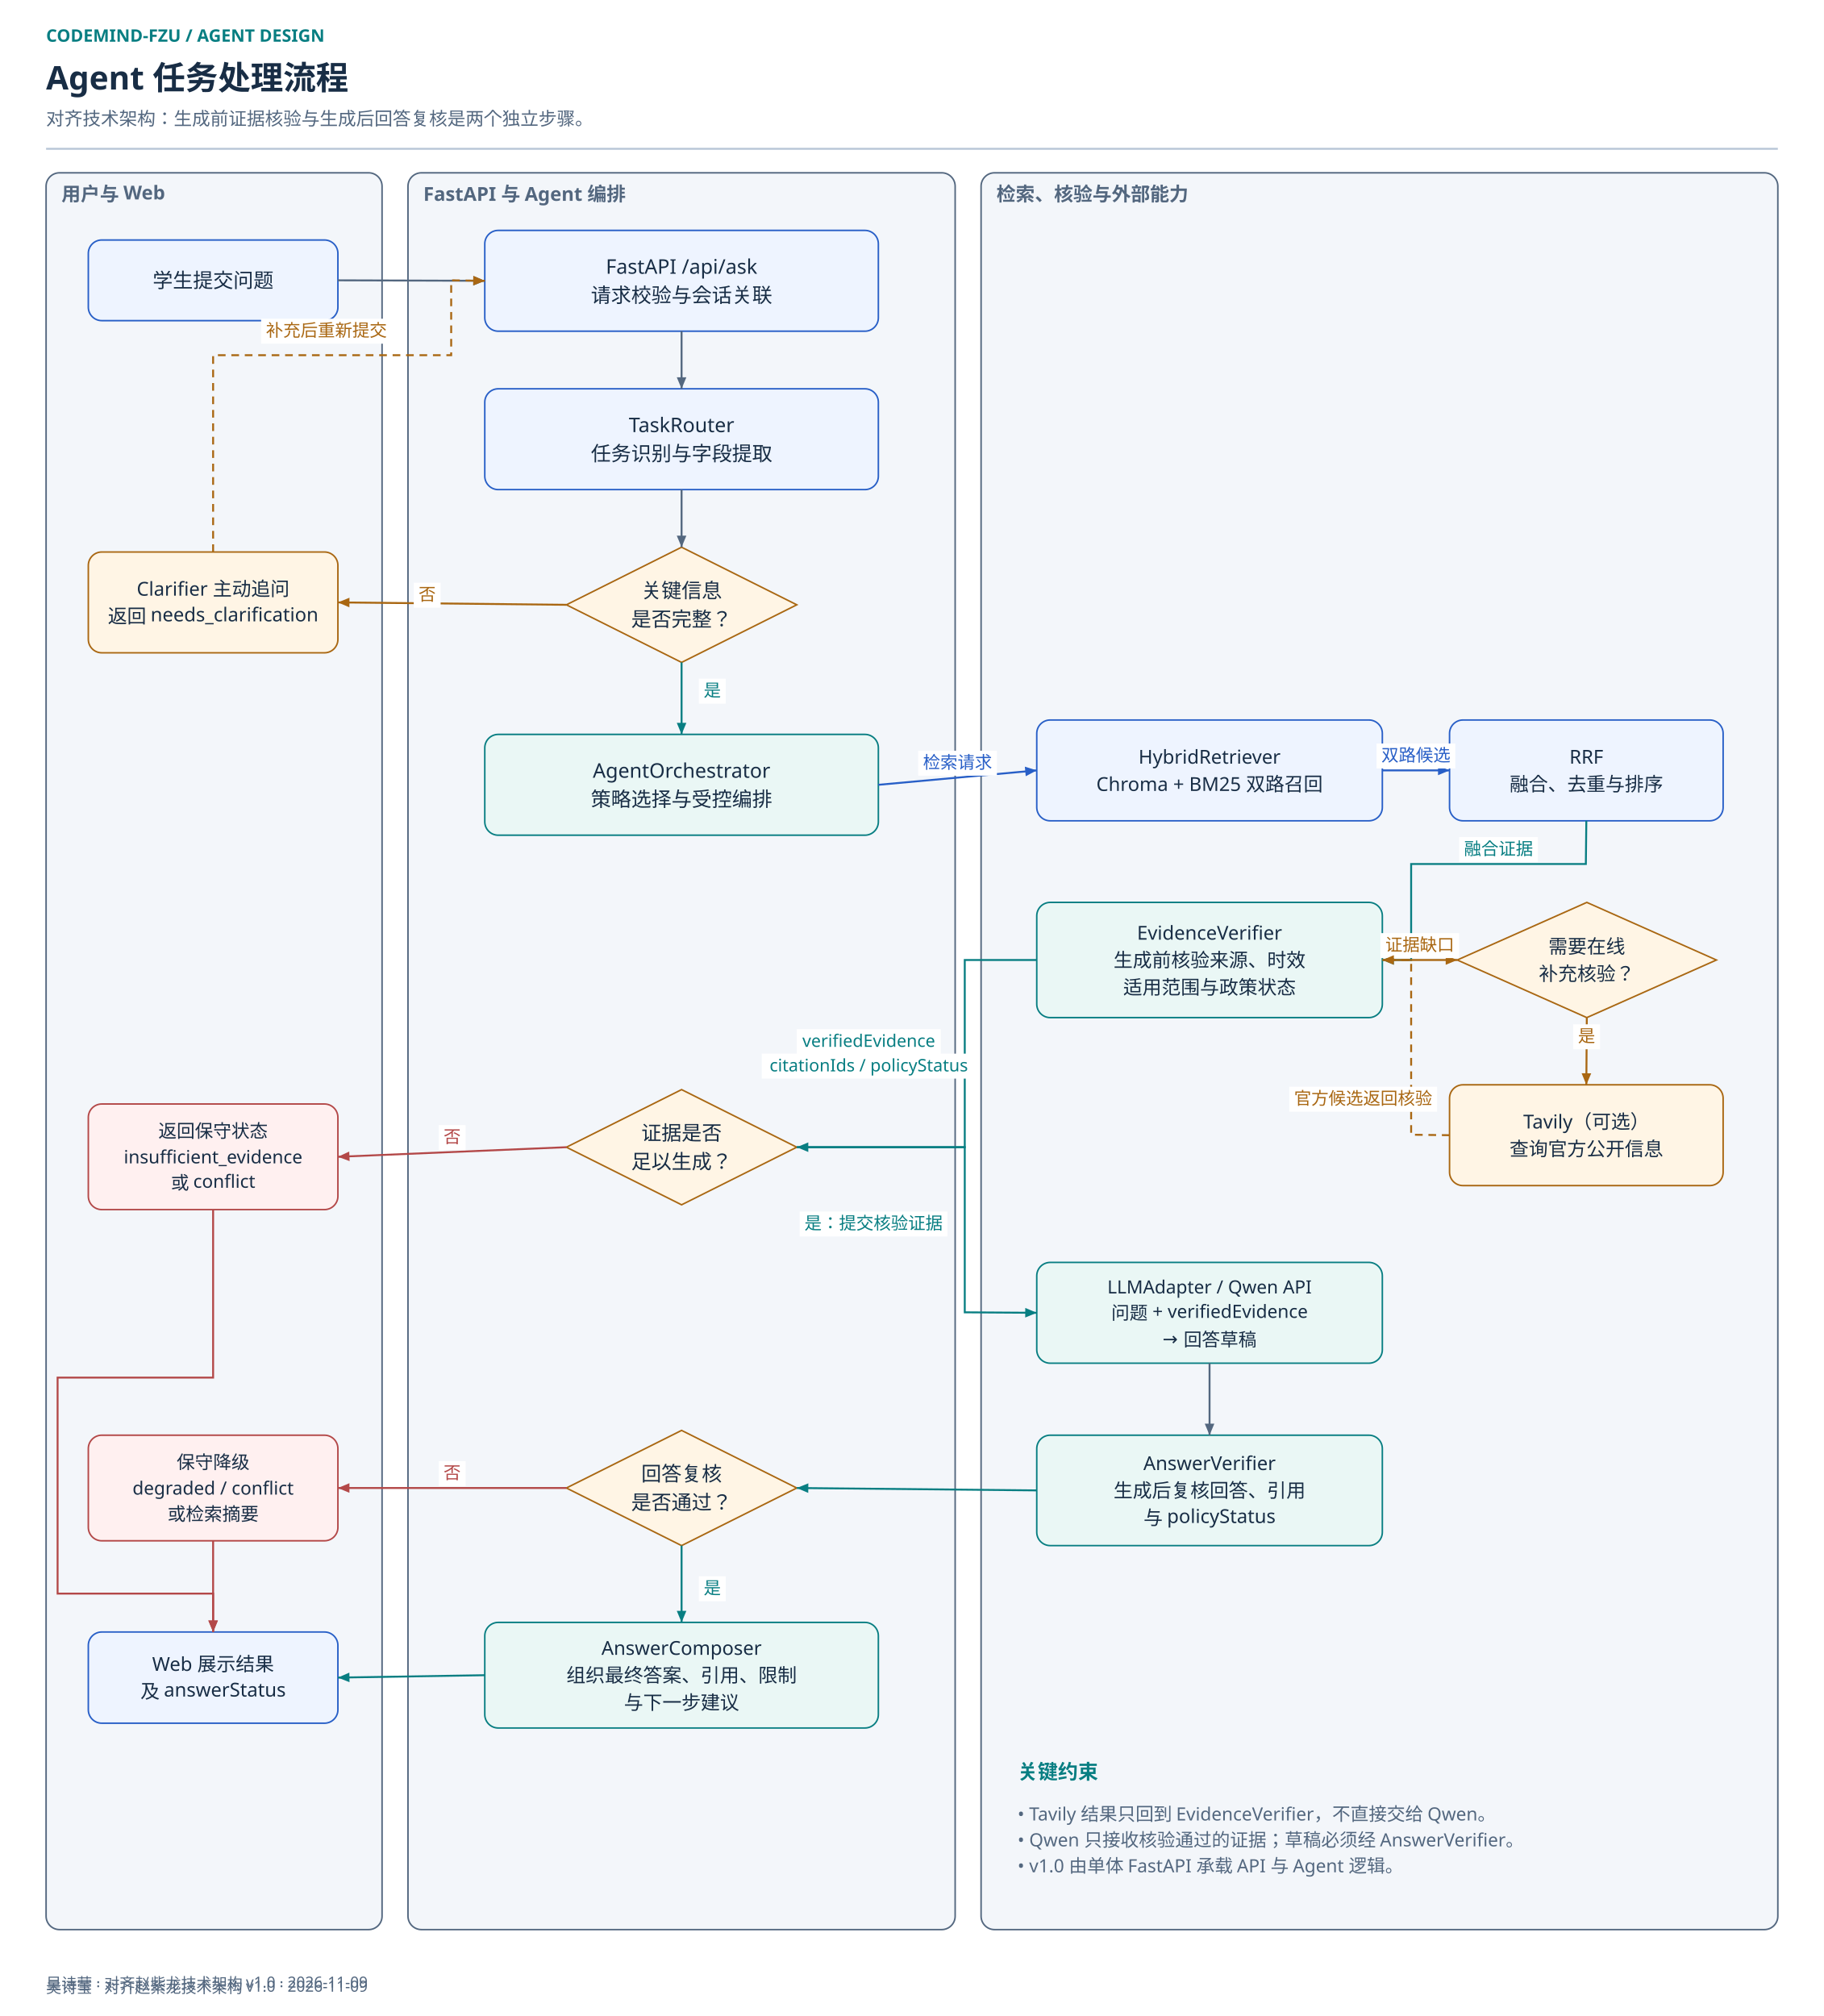
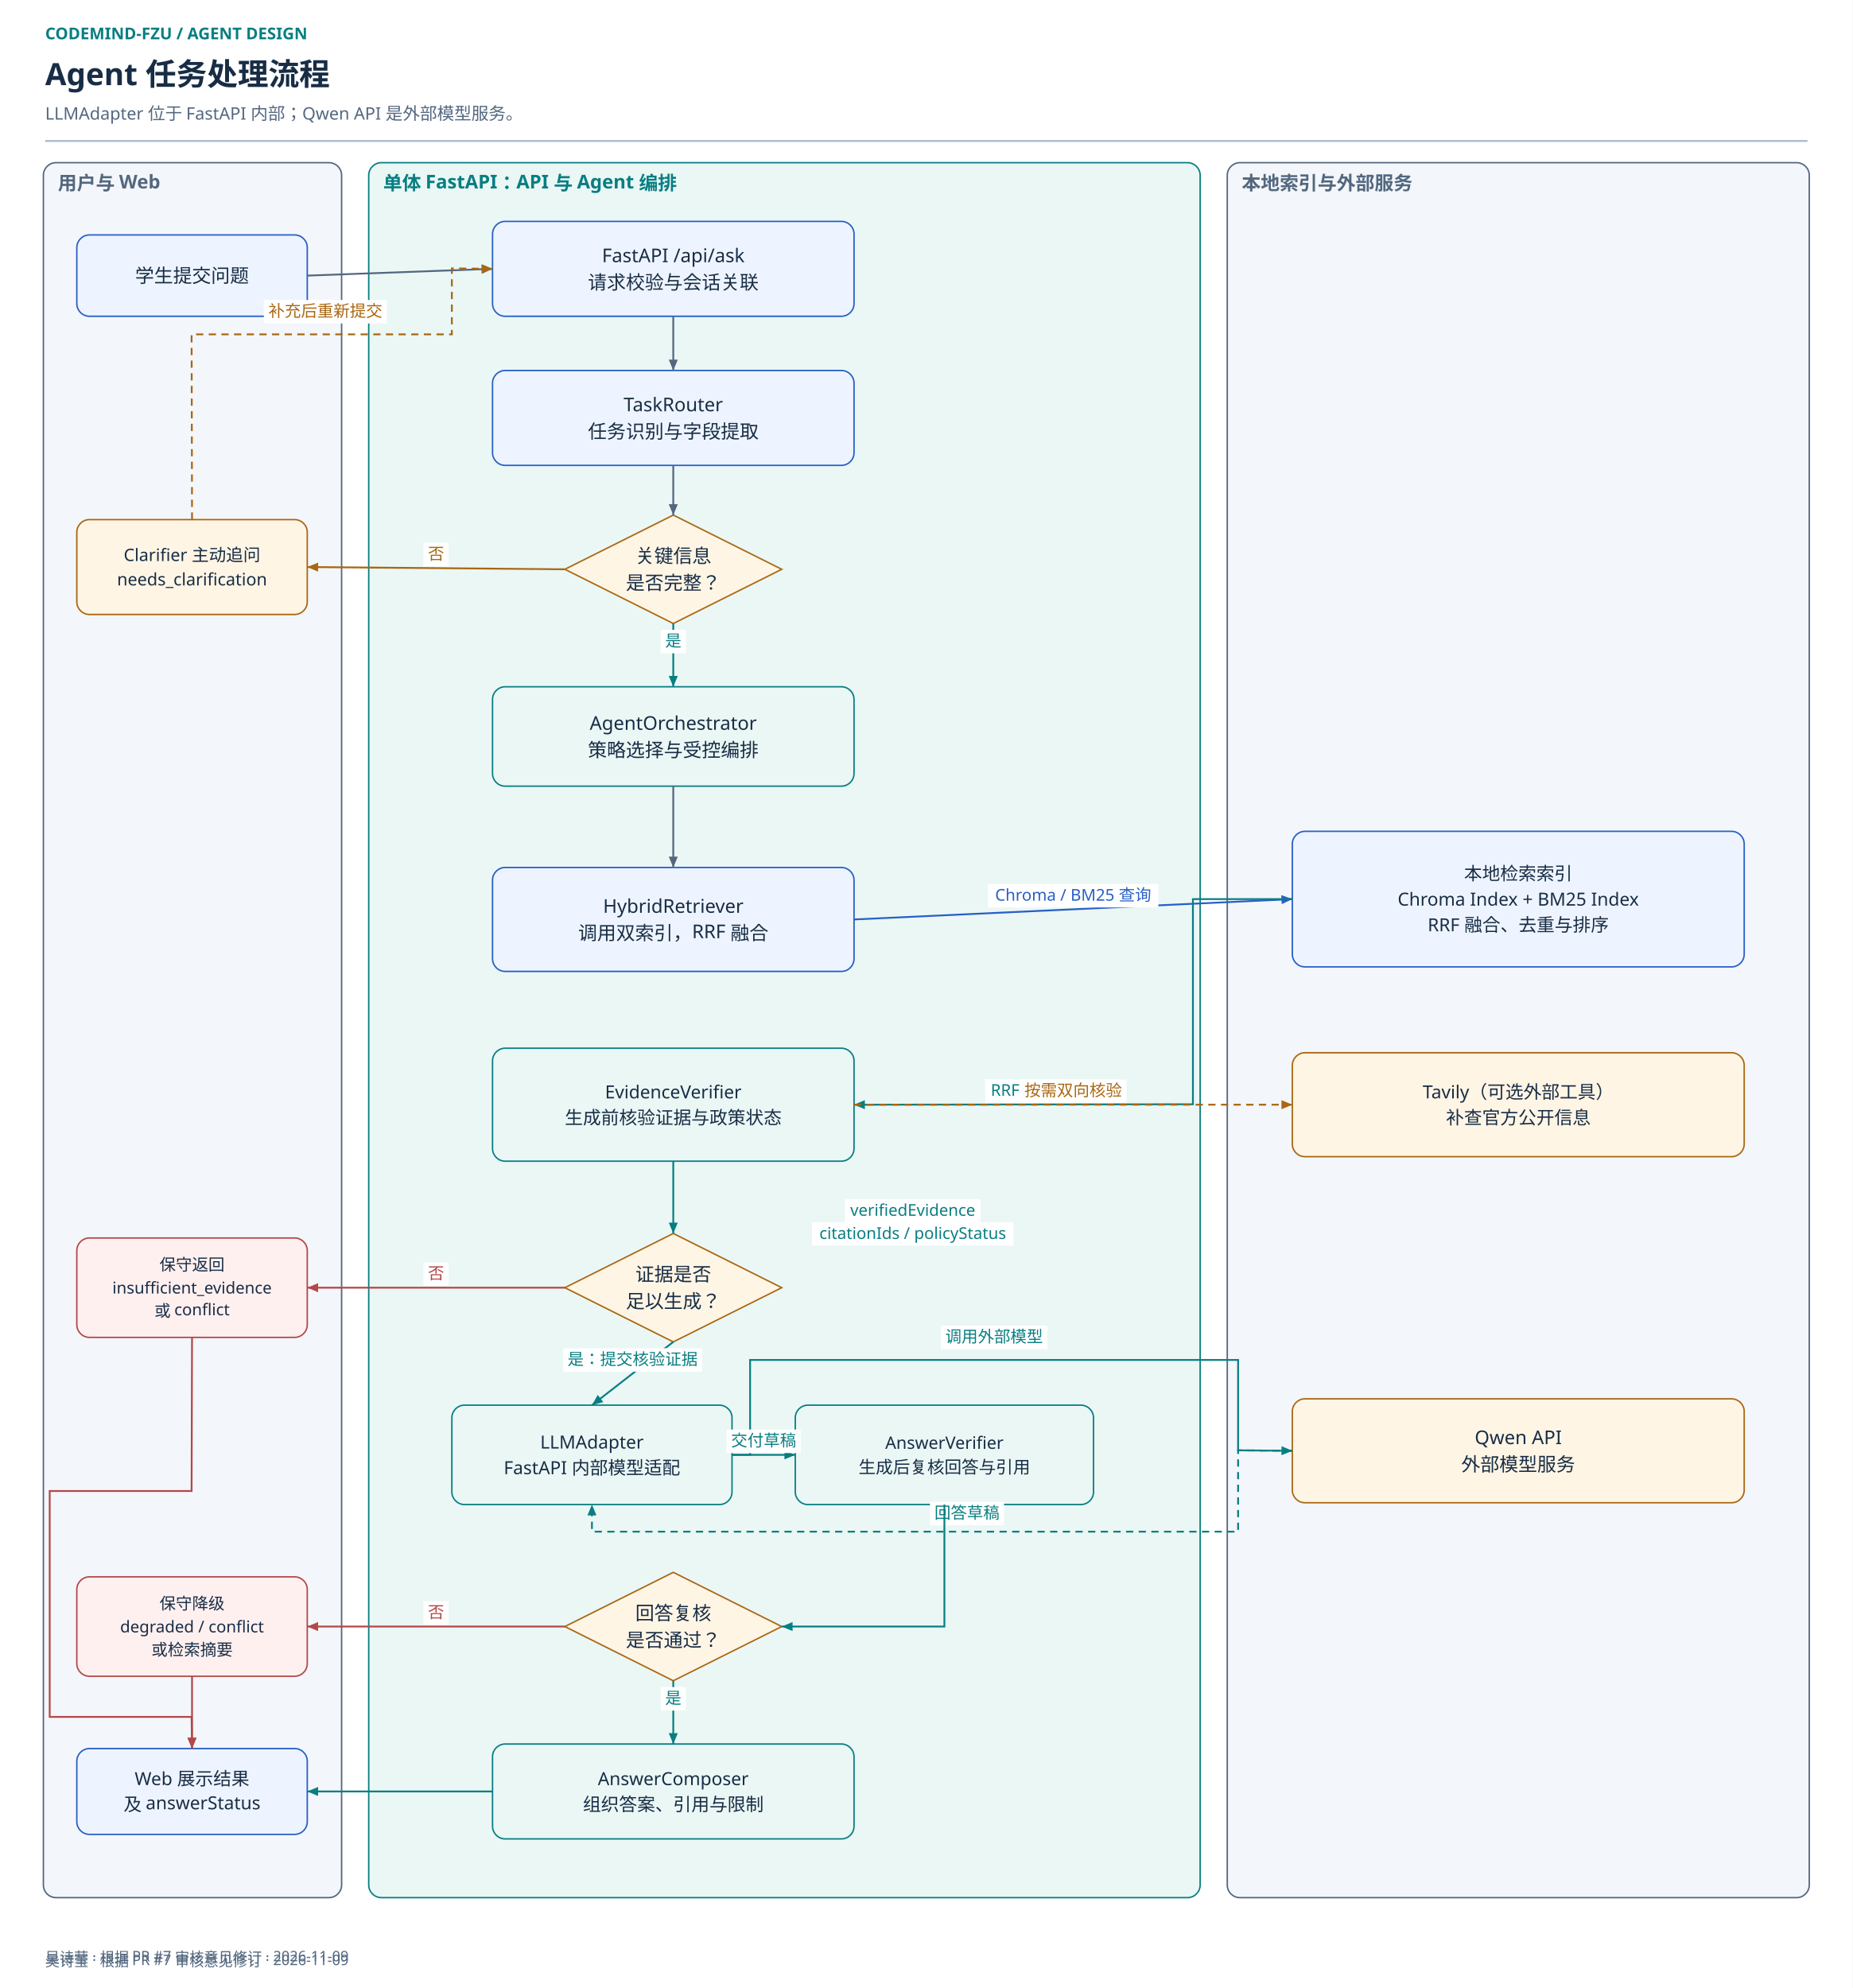
- <svg xmlns="http://www.w3.org/2000/svg" width="1900" height="2100" viewBox="0 0 1900 2100">
+ <svg xmlns="http://www.w3.org/2000/svg" width="2050" height="2200" viewBox="0 0 2050 2200">
  <rect width="100%" height="100%" fill="white" />
-   <text x="48" y="43.48" text-anchor="start" font-family="Microsoft YaHei" font-size="18" font-weight="700" fill="#087E82">CODEMIND-FZU  /  AGENT DESIGN</text>
-   <text x="48" y="93.24" text-anchor="start" font-family="Microsoft YaHei" font-size="34" font-weight="700" fill="#182D45">Agent 任务处理流程</text>
-   <text x="48" y="130.34" text-anchor="start" font-family="Microsoft YaHei" font-size="19" font-weight="400" fill="#53677F">对齐技术架构：生成前证据核验与生成后回答复核是两个独立步骤。</text>
-   <polyline points="48,155 1852,155" fill="none" stroke="#B7C5D6" stroke-width="2" />
-   <rect x="48" y="180" width="350" height="1830" rx="14" fill="#F3F6FA" stroke="#53677F" stroke-width="1.6" />
-   <text x="64" y="209.2" text-anchor="start" font-family="Microsoft YaHei" font-size="20" font-weight="700" fill="#53677F">用户与 Web</text>
-   <rect x="425" y="180" width="570" height="1830" rx="14" fill="#F3F6FA" stroke="#53677F" stroke-width="1.6" />
-   <text x="441" y="209.2" text-anchor="start" font-family="Microsoft YaHei" font-size="20" font-weight="700" fill="#53677F">FastAPI 与 Agent 编排</text>
-   <rect x="1022" y="180" width="830" height="1830" rx="14" fill="#F3F6FA" stroke="#53677F" stroke-width="1.6" />
-   <text x="1038" y="209.2" text-anchor="start" font-family="Microsoft YaHei" font-size="20" font-weight="700" fill="#53677F">检索、核验与外部能力</text>
-   <rect x="92" y="250" width="260" height="84" rx="14" fill="#EEF4FF" stroke="#285FC7" stroke-width="1.6" />
-   <text x="222.0" y="299.56" text-anchor="middle" font-family="Microsoft YaHei" font-size="21" font-weight="400" fill="#182D45">学生提交问题</text>
-   <rect x="505" y="240" width="410" height="105" rx="14" fill="#EEF4FF" stroke="#285FC7" stroke-width="1.6" />
-   <text x="710.0" y="285.15" text-anchor="middle" font-family="Microsoft YaHei" font-size="21" font-weight="400" fill="#182D45">FastAPI /api/ask</text>
-   <text x="710.0" y="314.97" text-anchor="middle" font-family="Microsoft YaHei" font-size="21" font-weight="400" fill="#182D45">请求校验与会话关联</text>
-   <rect x="505" y="405" width="410" height="105" rx="14" fill="#EEF4FF" stroke="#285FC7" stroke-width="1.6" />
-   <text x="710.0" y="450.15" text-anchor="middle" font-family="Microsoft YaHei" font-size="21" font-weight="400" fill="#182D45">TaskRouter</text>
-   <text x="710.0" y="479.97" text-anchor="middle" font-family="Microsoft YaHei" font-size="21" font-weight="400" fill="#182D45">任务识别与字段提取</text>
-   <polygon points="710.0,570 830,630.0 710.0,690 590,630.0" fill="#FFF5E5" stroke="#A96712" stroke-width="1.6" />
-   <text x="710.0" y="622.65" text-anchor="middle" font-family="Microsoft YaHei" font-size="21" font-weight="400" fill="#182D45">关键信息</text>
-   <text x="710.0" y="652.47" text-anchor="middle" font-family="Microsoft YaHei" font-size="21" font-weight="400" fill="#182D45">是否完整？</text>
-   <rect x="92" y="575" width="260" height="105" rx="14" fill="#FFF5E5" stroke="#A96712" stroke-width="1.6" />
-   <text x="222.0" y="620.5" text-anchor="middle" font-family="Microsoft YaHei" font-size="20" font-weight="400" fill="#182D45">Clarifier 主动追问</text>
-   <text x="222.0" y="648.9" text-anchor="middle" font-family="Microsoft YaHei" font-size="20" font-weight="400" fill="#182D45">返回 needs_clarification</text>
-   <rect x="505" y="765" width="410" height="105" rx="14" fill="#EAF7F5" stroke="#087E82" stroke-width="1.6" />
-   <text x="710.0" y="810.15" text-anchor="middle" font-family="Microsoft YaHei" font-size="21" font-weight="400" fill="#182D45">AgentOrchestrator</text>
-   <text x="710.0" y="839.97" text-anchor="middle" font-family="Microsoft YaHei" font-size="21" font-weight="400" fill="#182D45">策略选择与受控编排</text>
-   <rect x="1080" y="750" width="360" height="105" rx="14" fill="#EEF4FF" stroke="#285FC7" stroke-width="1.6" />
-   <text x="1260.0" y="795.5" text-anchor="middle" font-family="Microsoft YaHei" font-size="20" font-weight="400" fill="#182D45">HybridRetriever</text>
-   <text x="1260.0" y="823.9" text-anchor="middle" font-family="Microsoft YaHei" font-size="20" font-weight="400" fill="#182D45">Chroma + BM25 双路召回</text>
-   <rect x="1510" y="750" width="285" height="105" rx="14" fill="#EEF4FF" stroke="#285FC7" stroke-width="1.6" />
-   <text x="1652.5" y="795.5" text-anchor="middle" font-family="Microsoft YaHei" font-size="20" font-weight="400" fill="#182D45">RRF</text>
-   <text x="1652.5" y="823.9" text-anchor="middle" font-family="Microsoft YaHei" font-size="20" font-weight="400" fill="#182D45">融合、去重与排序</text>
-   <rect x="1080" y="940" width="360" height="120" rx="14" fill="#EAF7F5" stroke="#087E82" stroke-width="1.6" />
-   <text x="1260.0" y="978.8" text-anchor="middle" font-family="Microsoft YaHei" font-size="20" font-weight="400" fill="#182D45">EvidenceVerifier</text>
-   <text x="1260.0" y="1007.2" text-anchor="middle" font-family="Microsoft YaHei" font-size="20" font-weight="400" fill="#182D45">生成前核验来源、时效</text>
-   <text x="1260.0" y="1035.6" text-anchor="middle" font-family="Microsoft YaHei" font-size="20" font-weight="400" fill="#182D45">适用范围与政策状态</text>
-   <polygon points="1653.0,940 1788,1000.0 1653.0,1060 1518,1000.0" fill="#FFF5E5" stroke="#A96712" stroke-width="1.6" />
-   <text x="1653.0" y="993.0" text-anchor="middle" font-family="Microsoft YaHei" font-size="20" font-weight="400" fill="#182D45">需要在线</text>
-   <text x="1653.0" y="1021.4" text-anchor="middle" font-family="Microsoft YaHei" font-size="20" font-weight="400" fill="#182D45">补充核验？</text>
-   <rect x="1510" y="1130" width="285" height="105" rx="14" fill="#FFF5E5" stroke="#A96712" stroke-width="1.6" />
-   <text x="1652.5" y="1175.5" text-anchor="middle" font-family="Microsoft YaHei" font-size="20" font-weight="400" fill="#182D45">Tavily（可选）</text>
-   <text x="1652.5" y="1203.9" text-anchor="middle" font-family="Microsoft YaHei" font-size="20" font-weight="400" fill="#182D45">查询官方公开信息</text>
-   <polygon points="710.0,1135 830,1195.0 710.0,1255 590,1195.0" fill="#FFF5E5" stroke="#A96712" stroke-width="1.6" />
-   <text x="710.0" y="1187.65" text-anchor="middle" font-family="Microsoft YaHei" font-size="21" font-weight="400" fill="#182D45">证据是否</text>
-   <text x="710.0" y="1217.47" text-anchor="middle" font-family="Microsoft YaHei" font-size="21" font-weight="400" fill="#182D45">足以生成？</text>
-   <rect x="92" y="1150" width="260" height="110" rx="14" fill="#FFF0F0" stroke="#B34848" stroke-width="1.6" />
-   <text x="222.0" y="1184.86" text-anchor="middle" font-family="Microsoft YaHei" font-size="19" font-weight="400" fill="#182D45">返回保守状态</text>
-   <text x="222.0" y="1211.84" text-anchor="middle" font-family="Microsoft YaHei" font-size="19" font-weight="400" fill="#182D45">insufficient_evidence</text>
-   <text x="222.0" y="1238.82" text-anchor="middle" font-family="Microsoft YaHei" font-size="19" font-weight="400" fill="#182D45">或 conflict</text>
-   <rect x="1080" y="1315" width="360" height="105" rx="14" fill="#EAF7F5" stroke="#087E82" stroke-width="1.6" />
-   <text x="1260.0" y="1347.36" text-anchor="middle" font-family="Microsoft YaHei" font-size="19" font-weight="400" fill="#182D45">LLMAdapter / Qwen API</text>
-   <text x="1260.0" y="1374.34" text-anchor="middle" font-family="Microsoft YaHei" font-size="19" font-weight="400" fill="#182D45">问题 + verifiedEvidence</text>
-   <text x="1260.0" y="1401.32" text-anchor="middle" font-family="Microsoft YaHei" font-size="19" font-weight="400" fill="#182D45">→ 回答草稿</text>
-   <rect x="1080" y="1495" width="360" height="115" rx="14" fill="#EAF7F5" stroke="#087E82" stroke-width="1.6" />
-   <text x="1260.0" y="1531.3" text-anchor="middle" font-family="Microsoft YaHei" font-size="20" font-weight="400" fill="#182D45">AnswerVerifier</text>
-   <text x="1260.0" y="1559.7" text-anchor="middle" font-family="Microsoft YaHei" font-size="20" font-weight="400" fill="#182D45">生成后复核回答、引用</text>
-   <text x="1260.0" y="1588.1" text-anchor="middle" font-family="Microsoft YaHei" font-size="20" font-weight="400" fill="#182D45">与 policyStatus</text>
-   <polygon points="710.0,1490 830,1550.0 710.0,1610 590,1550.0" fill="#FFF5E5" stroke="#A96712" stroke-width="1.6" />
-   <text x="710.0" y="1542.65" text-anchor="middle" font-family="Microsoft YaHei" font-size="21" font-weight="400" fill="#182D45">回答复核</text>
-   <text x="710.0" y="1572.47" text-anchor="middle" font-family="Microsoft YaHei" font-size="21" font-weight="400" fill="#182D45">是否通过？</text>
-   <rect x="92" y="1495" width="260" height="110" rx="14" fill="#FFF0F0" stroke="#B34848" stroke-width="1.6" />
-   <text x="222.0" y="1529.86" text-anchor="middle" font-family="Microsoft YaHei" font-size="19" font-weight="400" fill="#182D45">保守降级</text>
-   <text x="222.0" y="1556.84" text-anchor="middle" font-family="Microsoft YaHei" font-size="19" font-weight="400" fill="#182D45">degraded / conflict</text>
-   <text x="222.0" y="1583.82" text-anchor="middle" font-family="Microsoft YaHei" font-size="19" font-weight="400" fill="#182D45">或检索摘要</text>
-   <rect x="505" y="1690" width="410" height="110" rx="14" fill="#EAF7F5" stroke="#087E82" stroke-width="1.6" />
-   <text x="710.0" y="1723.8" text-anchor="middle" font-family="Microsoft YaHei" font-size="20" font-weight="400" fill="#182D45">AnswerComposer</text>
-   <text x="710.0" y="1752.2" text-anchor="middle" font-family="Microsoft YaHei" font-size="20" font-weight="400" fill="#182D45">组织最终答案、引用、限制</text>
-   <text x="710.0" y="1780.6" text-anchor="middle" font-family="Microsoft YaHei" font-size="20" font-weight="400" fill="#182D45">与下一步建议</text>
-   <rect x="92" y="1700" width="260" height="95" rx="14" fill="#EEF4FF" stroke="#285FC7" stroke-width="1.6" />
-   <text x="222.0" y="1740.5" text-anchor="middle" font-family="Microsoft YaHei" font-size="20" font-weight="400" fill="#182D45">Web 展示结果</text>
-   <text x="222.0" y="1768.9" text-anchor="middle" font-family="Microsoft YaHei" font-size="20" font-weight="400" fill="#182D45">及 answerStatus</text>
-   <polyline points="352,292.0 505,292.5" fill="none" stroke="#53677F" stroke-width="2" />
-   <polygon points="505,292.5 493.016,287.461 492.984,297.461" fill="#53677F" />
-   <polyline points="710.0,345 710.0,405" fill="none" stroke="#53677F" stroke-width="2" />
-   <polygon points="710.0,405 715.0,393.0 705.0,393.0" fill="#53677F" />
-   <polyline points="710.0,510 710.0,570" fill="none" stroke="#53677F" stroke-width="2" />
-   <polygon points="710.0,570 715.0,558.0 705.0,558.0" fill="#53677F" />
-   <polyline points="590,630.0 352,627.5" fill="none" stroke="#A96712" stroke-width="2" />
-   <polygon points="352,627.5 363.947,632.626 364.052,622.626" fill="#A96712" />
-   <rect x="431.0" y="607.0" width="28.0" height="26" fill="white" />
-   <text x="445" y="625.48" text-anchor="middle" font-family="Microsoft YaHei" font-size="18" font-weight="400" fill="#A96712">否</text>
-   <polyline points="222.0,575 222,370 470,370 470,292 505,292.5" fill="none" stroke="#A96712" stroke-width="2" stroke-dasharray="8 6" />
-   <polygon points="505,292.5 493.073,287.329 492.93,297.328" fill="#A96712" />
-   <rect x="272.0" y="332.0" width="136.0" height="26" fill="white" />
-   <text x="340" y="350.48" text-anchor="middle" font-family="Microsoft YaHei" font-size="18" font-weight="400" fill="#A96712">补充后重新提交</text>
-   <polyline points="710.0,690 710.0,765" fill="none" stroke="#087E82" stroke-width="2" />
-   <polygon points="710.0,765 715.0,753.0 705.0,753.0" fill="#087E82" />
-   <rect x="728.0" y="707.0" width="28.0" height="26" fill="white" />
-   <text x="742" y="725.48" text-anchor="middle" font-family="Microsoft YaHei" font-size="18" font-weight="400" fill="#087E82">是</text>
-   <polyline points="915,817.5 1080,802.5" fill="none" stroke="#285FC7" stroke-width="2" />
-   <polygon points="1080,802.5 1067.597,798.607 1068.502,808.566" fill="#285FC7" />
-   <rect x="956.5" y="782.0" width="82.0" height="26" fill="white" />
-   <text x="997.5" y="800.48" text-anchor="middle" font-family="Microsoft YaHei" font-size="18" font-weight="400" fill="#285FC7">检索请求</text>
-   <polyline points="1440,802.5 1510,802.5" fill="none" stroke="#285FC7" stroke-width="2" />
-   <polygon points="1510,802.5 1498.0,797.5 1498.0,807.5" fill="#285FC7" />
-   <rect x="1434.0" y="774.5" width="82.0" height="26" fill="white" />
-   <text x="1475.0" y="792.98" text-anchor="middle" font-family="Microsoft YaHei" font-size="18" font-weight="400" fill="#285FC7">双路候选</text>
-   <polyline points="1652.5,855 1652,900 1470,900 1470,1000 1440,1000.0" fill="none" stroke="#087E82" stroke-width="2" />
-   <polygon points="1440,1000.0 1452.0,1005.0 1452.0,995.0" fill="#087E82" />
-   <rect x="1520.0" y="872.0" width="82.0" height="26" fill="white" />
-   <text x="1561.0" y="890.48" text-anchor="middle" font-family="Microsoft YaHei" font-size="18" font-weight="400" fill="#087E82">融合证据</text>
-   <polyline points="1440,1000.0 1518,1000.0" fill="none" stroke="#A96712" stroke-width="2" />
-   <polygon points="1518,1000.0 1506.0,995.0 1506.0,1005.0" fill="#A96712" />
-   <rect x="1438.0" y="972.0" width="82.0" height="26" fill="white" />
-   <text x="1479.0" y="990.48" text-anchor="middle" font-family="Microsoft YaHei" font-size="18" font-weight="400" fill="#A96712">证据缺口</text>
-   <polyline points="1653.0,1060 1652.5,1130" fill="none" stroke="#A96712" stroke-width="2" />
-   <polygon points="1652.5,1130 1657.586,1118.036 1647.586,1117.965" fill="#A96712" />
-   <rect x="1638.75" y="1067.0" width="28.0" height="26" fill="white" />
-   <text x="1652.75" y="1085.48" text-anchor="middle" font-family="Microsoft YaHei" font-size="18" font-weight="400" fill="#A96712">是</text>
-   <polyline points="1510,1182.5 1470,1182 1470,1000 1440,1000.0" fill="none" stroke="#A96712" stroke-width="2" stroke-dasharray="8 6" />
-   <polygon points="1440,1000.0 1452.0,1005.0 1452.0,995.0" fill="#A96712" />
-   <rect x="1343.0" y="1132.0" width="154.0" height="26" fill="white" />
-   <text x="1420" y="1150.48" text-anchor="middle" font-family="Microsoft YaHei" font-size="18" font-weight="400" fill="#A96712">官方候选返回核验</text>
-   <polyline points="1080,1000.0 1005,1000 1005,1195 830,1195.0" fill="none" stroke="#087E82" stroke-width="2" />
-   <polygon points="830,1195.0 842.0,1200.0 842.0,1190.0" fill="#087E82" />
-   <rect x="830.0" y="1072.0" width="150.0" height="26" fill="white" />
-   <text x="905" y="1090.48" text-anchor="middle" font-family="Microsoft YaHei" font-size="18" font-weight="400" fill="#087E82">verifiedEvidence</text>
-   <rect x="793.504" y="1097.56" width="222.992" height="26" fill="white" />
-   <text x="905" y="1116.04" text-anchor="middle" font-family="Microsoft YaHei" font-size="18" font-weight="400" fill="#087E82">citationIds / policyStatus</text>
-   <polyline points="590,1195.0 352,1205.0" fill="none" stroke="#B34848" stroke-width="2" />
-   <polygon points="352,1205.0 364.199,1209.492 363.78,1199.501" fill="#B34848" />
-   <rect x="457.0" y="1172.0" width="28.0" height="26" fill="white" />
-   <text x="471.0" y="1190.48" text-anchor="middle" font-family="Microsoft YaHei" font-size="18" font-weight="400" fill="#B34848">否</text>
-   <polyline points="830,1195.0 1005,1195 1005,1367 1080,1367.5" fill="none" stroke="#087E82" stroke-width="2" />
-   <polygon points="1080,1367.5 1068.034,1362.42 1067.967,1372.42" fill="#087E82" />
-   <rect x="833.0" y="1262.0" width="154.0" height="26" fill="white" />
-   <text x="910" y="1280.48" text-anchor="middle" font-family="Microsoft YaHei" font-size="18" font-weight="400" fill="#087E82">是：提交核验证据</text>
-   <polyline points="1260.0,1420 1260.0,1495" fill="none" stroke="#53677F" stroke-width="2" />
-   <polygon points="1260.0,1495 1265.0,1483.0 1255.0,1483.0" fill="#53677F" />
-   <polyline points="1080,1552.5 830,1550.0" fill="none" stroke="#087E82" stroke-width="2" />
-   <polygon points="830,1550.0 841.949,1555.12 842.049,1545.12" fill="#087E82" />
-   <polyline points="590,1550.0 352,1550.0" fill="none" stroke="#B34848" stroke-width="2" />
-   <polygon points="352,1550.0 364.0,1555.0 364.0,1545.0" fill="#B34848" />
-   <rect x="457.0" y="1522.0" width="28.0" height="26" fill="white" />
-   <text x="471.0" y="1540.48" text-anchor="middle" font-family="Microsoft YaHei" font-size="18" font-weight="400" fill="#B34848">否</text>
-   <polyline points="710.0,1610 710.0,1690" fill="none" stroke="#087E82" stroke-width="2" />
-   <polygon points="710.0,1690 715.0,1678.0 705.0,1678.0" fill="#087E82" />
-   <rect x="728.0" y="1642.0" width="28.0" height="26" fill="white" />
-   <text x="742" y="1660.48" text-anchor="middle" font-family="Microsoft YaHei" font-size="18" font-weight="400" fill="#087E82">是</text>
-   <polyline points="505,1745.0 352,1747.5" fill="none" stroke="#087E82" stroke-width="2" />
-   <polygon points="352,1747.5 364.08,1752.303 363.917,1742.305" fill="#087E82" />
-   <polyline points="222.0,1260 222,1435 60,1435 60,1660 222,1660 222.0,1700" fill="none" stroke="#B34848" stroke-width="2" />
-   <polygon points="222.0,1700 227.0,1688.0 217.0,1688.0" fill="#B34848" />
-   <polyline points="222.0,1605 222.0,1700" fill="none" stroke="#B34848" stroke-width="2" />
-   <polygon points="222.0,1700 227.0,1688.0 217.0,1688.0" fill="#B34848" />
-   <text x="1060" y="1853.06" text-anchor="start" font-family="Microsoft YaHei" font-size="21" font-weight="700" fill="#087E82">关键约束</text>
-   <text x="1060" y="1896.34" text-anchor="start" font-family="Microsoft YaHei" font-size="19" font-weight="400" fill="#53677F">• Tavily 结果只回到 EvidenceVerifier，不直接交给 Qwen。</text>
-   <text x="1060" y="1923.32" text-anchor="start" font-family="Microsoft YaHei" font-size="19" font-weight="400" fill="#53677F">• Qwen 只接收核验通过的证据；草稿必须经 AnswerVerifier。</text>
-   <text x="1060" y="1950.3" text-anchor="start" font-family="Microsoft YaHei" font-size="19" font-weight="400" fill="#53677F">• v1.0 由单体 FastAPI 承载 API 与 Agent 逻辑。</text>
-   <text x="48" y="2071.76" text-anchor="start" font-family="Microsoft YaHei" font-size="16" font-weight="400" fill="#53677F">吴诗莹  ·  对齐赵紫龙技术架构 v1.0  ·  2026-11-09</text>
-   <text x="48" y="2076" font-family="Microsoft YaHei" font-size="16" fill="#53677F">吴诗莹  ·  对齐赵紫龙技术架构 v1.0  ·  2026-11-09</text>
+   <text x="50" y="43.48" text-anchor="start" font-family="Microsoft YaHei" font-size="18" font-weight="700" fill="#087E82">CODEMIND-FZU  /  AGENT DESIGN</text>
+   <text x="50" y="94.24" text-anchor="start" font-family="Microsoft YaHei" font-size="34" font-weight="700" fill="#182D45">Agent 任务处理流程</text>
+   <text x="50" y="132.34" text-anchor="start" font-family="Microsoft YaHei" font-size="19" font-weight="400" fill="#53677F">LLMAdapter 位于 FastAPI 内部；Qwen API 是外部模型服务。</text>
+   <polyline points="50,156 2000,156" fill="none" stroke="#A9B9CB" stroke-width="2" />
+   <rect x="48" y="180" width="330" height="1920" rx="14" fill="#F3F6FA" stroke="#53677F" stroke-width="1.6" />
+   <text x="64" y="210.06" text-anchor="start" font-family="Microsoft YaHei" font-size="21" font-weight="700" fill="#53677F">用户与 Web</text>
+   <rect x="408" y="180" width="920" height="1920" rx="14" fill="#EAF7F5" stroke="#087E82" stroke-width="1.6" />
+   <text x="424" y="210.06" text-anchor="start" font-family="Microsoft YaHei" font-size="21" font-weight="700" fill="#087E82">单体 FastAPI：API 与 Agent 编排</text>
+   <rect x="1358" y="180" width="644" height="1920" rx="14" fill="#F3F6FA" stroke="#53677F" stroke-width="1.6" />
+   <text x="1374" y="210.06" text-anchor="start" font-family="Microsoft YaHei" font-size="21" font-weight="700" fill="#53677F">本地索引与外部服务</text>
+   <rect x="85" y="260" width="255" height="90" rx="14" fill="#EEF4FF" stroke="#285FC7" stroke-width="1.6" />
+   <text x="212.5" y="312.56" text-anchor="middle" font-family="Microsoft YaHei" font-size="21" font-weight="400" fill="#182D45">学生提交问题</text>
+   <rect x="545" y="245" width="400" height="105" rx="14" fill="#EEF4FF" stroke="#285FC7" stroke-width="1.6" />
+   <text x="745.0" y="290.15" text-anchor="middle" font-family="Microsoft YaHei" font-size="21" font-weight="400" fill="#182D45">FastAPI /api/ask</text>
+   <text x="745.0" y="319.97" text-anchor="middle" font-family="Microsoft YaHei" font-size="21" font-weight="400" fill="#182D45">请求校验与会话关联</text>
+   <rect x="545" y="410" width="400" height="105" rx="14" fill="#EEF4FF" stroke="#285FC7" stroke-width="1.6" />
+   <text x="745.0" y="455.15" text-anchor="middle" font-family="Microsoft YaHei" font-size="21" font-weight="400" fill="#182D45">TaskRouter</text>
+   <text x="745.0" y="484.97" text-anchor="middle" font-family="Microsoft YaHei" font-size="21" font-weight="400" fill="#182D45">任务识别与字段提取</text>
+   <polygon points="745.0,570 865,630.0 745.0,690 625,630.0" fill="#FFF5E5" stroke="#A96712" stroke-width="1.6" />
+   <text x="745.0" y="622.65" text-anchor="middle" font-family="Microsoft YaHei" font-size="21" font-weight="400" fill="#182D45">关键信息</text>
+   <text x="745.0" y="652.47" text-anchor="middle" font-family="Microsoft YaHei" font-size="21" font-weight="400" fill="#182D45">是否完整？</text>
+   <rect x="85" y="575" width="255" height="105" rx="14" fill="#FFF5E5" stroke="#A96712" stroke-width="1.6" />
+   <text x="212.5" y="620.85" text-anchor="middle" font-family="Microsoft YaHei" font-size="19" font-weight="400" fill="#182D45">Clarifier 主动追问</text>
+   <text x="212.5" y="647.83" text-anchor="middle" font-family="Microsoft YaHei" font-size="19" font-weight="400" fill="#182D45">needs_clarification</text>
+   <rect x="545" y="760" width="400" height="110" rx="14" fill="#EAF7F5" stroke="#087E82" stroke-width="1.6" />
+   <text x="745.0" y="807.65" text-anchor="middle" font-family="Microsoft YaHei" font-size="21" font-weight="400" fill="#182D45">AgentOrchestrator</text>
+   <text x="745.0" y="837.47" text-anchor="middle" font-family="Microsoft YaHei" font-size="21" font-weight="400" fill="#182D45">策略选择与受控编排</text>
+   <rect x="545" y="960" width="400" height="115" rx="14" fill="#EEF4FF" stroke="#285FC7" stroke-width="1.6" />
+   <text x="745.0" y="1010.15" text-anchor="middle" font-family="Microsoft YaHei" font-size="21" font-weight="400" fill="#182D45">HybridRetriever</text>
+   <text x="745.0" y="1039.97" text-anchor="middle" font-family="Microsoft YaHei" font-size="21" font-weight="400" fill="#182D45">调用双索引，RRF 融合</text>
+   <rect x="1430" y="920" width="500" height="150" rx="14" fill="#EEF4FF" stroke="#285FC7" stroke-width="1.6" />
+   <text x="1680.0" y="973.8" text-anchor="middle" font-family="Microsoft YaHei" font-size="20" font-weight="400" fill="#182D45">本地检索索引</text>
+   <text x="1680.0" y="1002.2" text-anchor="middle" font-family="Microsoft YaHei" font-size="20" font-weight="400" fill="#182D45">Chroma Index + BM25 Index</text>
+   <text x="1680.0" y="1030.6" text-anchor="middle" font-family="Microsoft YaHei" font-size="20" font-weight="400" fill="#182D45">RRF 融合、去重与排序</text>
+   <rect x="545" y="1160" width="400" height="125" rx="14" fill="#EAF7F5" stroke="#087E82" stroke-width="1.6" />
+   <text x="745.0" y="1215.5" text-anchor="middle" font-family="Microsoft YaHei" font-size="20" font-weight="400" fill="#182D45">EvidenceVerifier</text>
+   <text x="745.0" y="1243.9" text-anchor="middle" font-family="Microsoft YaHei" font-size="20" font-weight="400" fill="#182D45">生成前核验证据与政策状态</text>
+   <rect x="1430" y="1165" width="500" height="115" rx="14" fill="#FFF5E5" stroke="#A96712" stroke-width="1.6" />
+   <text x="1680.0" y="1215.5" text-anchor="middle" font-family="Microsoft YaHei" font-size="20" font-weight="400" fill="#182D45">Tavily（可选外部工具）</text>
+   <text x="1680.0" y="1243.9" text-anchor="middle" font-family="Microsoft YaHei" font-size="20" font-weight="400" fill="#182D45">补查官方公开信息</text>
+   <polygon points="745.0,1365 865,1425.0 745.0,1485 625,1425.0" fill="#FFF5E5" stroke="#A96712" stroke-width="1.6" />
+   <text x="745.0" y="1417.65" text-anchor="middle" font-family="Microsoft YaHei" font-size="21" font-weight="400" fill="#182D45">证据是否</text>
+   <text x="745.0" y="1447.47" text-anchor="middle" font-family="Microsoft YaHei" font-size="21" font-weight="400" fill="#182D45">足以生成？</text>
+   <rect x="85" y="1370" width="255" height="110" rx="14" fill="#FFF0F0" stroke="#B34848" stroke-width="1.6" />
+   <text x="212.5" y="1405.92" text-anchor="middle" font-family="Microsoft YaHei" font-size="18" font-weight="400" fill="#182D45">保守返回</text>
+   <text x="212.5" y="1431.48" text-anchor="middle" font-family="Microsoft YaHei" font-size="18" font-weight="400" fill="#182D45">insufficient_evidence</text>
+   <text x="212.5" y="1457.04" text-anchor="middle" font-family="Microsoft YaHei" font-size="18" font-weight="400" fill="#182D45">或 conflict</text>
+   <rect x="500" y="1555" width="310" height="110" rx="14" fill="#EAF7F5" stroke="#087E82" stroke-width="1.6" />
+   <text x="655.0" y="1603.0" text-anchor="middle" font-family="Microsoft YaHei" font-size="20" font-weight="400" fill="#182D45">LLMAdapter</text>
+   <text x="655.0" y="1631.4" text-anchor="middle" font-family="Microsoft YaHei" font-size="20" font-weight="400" fill="#182D45">FastAPI 内部模型适配</text>
+   <rect x="1430" y="1548" width="500" height="115" rx="14" fill="#FFF5E5" stroke="#A96712" stroke-width="1.6" />
+   <text x="1680.0" y="1598.15" text-anchor="middle" font-family="Microsoft YaHei" font-size="21" font-weight="400" fill="#182D45">Qwen API</text>
+   <text x="1680.0" y="1627.97" text-anchor="middle" font-family="Microsoft YaHei" font-size="21" font-weight="400" fill="#182D45">外部模型服务</text>
+   <rect x="880" y="1555" width="330" height="110" rx="14" fill="#EAF7F5" stroke="#087E82" stroke-width="1.6" />
+   <text x="1045.0" y="1603.35" text-anchor="middle" font-family="Microsoft YaHei" font-size="19" font-weight="400" fill="#182D45">AnswerVerifier</text>
+   <text x="1045.0" y="1630.33" text-anchor="middle" font-family="Microsoft YaHei" font-size="19" font-weight="400" fill="#182D45">生成后复核回答与引用</text>
+   <polygon points="745.0,1740 865,1800.0 745.0,1860 625,1800.0" fill="#FFF5E5" stroke="#A96712" stroke-width="1.6" />
+   <text x="745.0" y="1792.65" text-anchor="middle" font-family="Microsoft YaHei" font-size="21" font-weight="400" fill="#182D45">回答复核</text>
+   <text x="745.0" y="1822.47" text-anchor="middle" font-family="Microsoft YaHei" font-size="21" font-weight="400" fill="#182D45">是否通过？</text>
+   <rect x="85" y="1745" width="255" height="110" rx="14" fill="#FFF0F0" stroke="#B34848" stroke-width="1.6" />
+   <text x="212.5" y="1780.92" text-anchor="middle" font-family="Microsoft YaHei" font-size="18" font-weight="400" fill="#182D45">保守降级</text>
+   <text x="212.5" y="1806.48" text-anchor="middle" font-family="Microsoft YaHei" font-size="18" font-weight="400" fill="#182D45">degraded / conflict</text>
+   <text x="212.5" y="1832.04" text-anchor="middle" font-family="Microsoft YaHei" font-size="18" font-weight="400" fill="#182D45">或检索摘要</text>
+   <rect x="545" y="1930" width="400" height="105" rx="14" fill="#EAF7F5" stroke="#087E82" stroke-width="1.6" />
+   <text x="745.0" y="1975.5" text-anchor="middle" font-family="Microsoft YaHei" font-size="20" font-weight="400" fill="#182D45">AnswerComposer</text>
+   <text x="745.0" y="2003.9" text-anchor="middle" font-family="Microsoft YaHei" font-size="20" font-weight="400" fill="#182D45">组织答案、引用与限制</text>
+   <rect x="85" y="1935" width="255" height="95" rx="14" fill="#EEF4FF" stroke="#285FC7" stroke-width="1.6" />
+   <text x="212.5" y="1975.5" text-anchor="middle" font-family="Microsoft YaHei" font-size="20" font-weight="400" fill="#182D45">Web 展示结果</text>
+   <text x="212.5" y="2003.9" text-anchor="middle" font-family="Microsoft YaHei" font-size="20" font-weight="400" fill="#182D45">及 answerStatus</text>
+   <polyline points="340,305.0 545,297.5" fill="none" stroke="#53677F" stroke-width="2" />
+   <polygon points="545,297.5 532.825,292.942 533.191,302.935" fill="#53677F" />
+   <polyline points="745.0,350 745.0,410" fill="none" stroke="#53677F" stroke-width="2" />
+   <polygon points="745.0,410 750.0,398.0 740.0,398.0" fill="#53677F" />
+   <polyline points="745.0,515 745.0,570" fill="none" stroke="#53677F" stroke-width="2" />
+   <polygon points="745.0,570 750.0,558.0 740.0,558.0" fill="#53677F" />
+   <polyline points="625,630.0 340,627.5" fill="none" stroke="#A96712" stroke-width="2" />
+   <polygon points="340,627.5 351.956,632.605 352.043,622.605" fill="#A96712" />
+   <rect x="468.5" y="600.75" width="28.0" height="26" fill="white" />
+   <text x="482.5" y="619.23" text-anchor="middle" font-family="Microsoft YaHei" font-size="18" font-weight="400" fill="#A96712">否</text>
+   <polyline points="212.5,575 212,370 500,370 500,297 545,297.5" fill="none" stroke="#A96712" stroke-width="2" stroke-dasharray="8 6" />
+   <polygon points="545,297.5 533.056,292.367 532.945,302.366" fill="#A96712" />
+   <rect x="292.0" y="332.0" width="136.0" height="26" fill="white" />
+   <text x="360" y="350.48" text-anchor="middle" font-family="Microsoft YaHei" font-size="18" font-weight="400" fill="#A96712">补充后重新提交</text>
+   <polyline points="745.0,690 745.0,760" fill="none" stroke="#087E82" stroke-width="2" />
+   <polygon points="745.0,760 750.0,748.0 740.0,748.0" fill="#087E82" />
+   <rect x="731.0" y="697.0" width="28.0" height="26" fill="white" />
+   <text x="745.0" y="715.48" text-anchor="middle" font-family="Microsoft YaHei" font-size="18" font-weight="400" fill="#087E82">是</text>
+   <polyline points="745.0,870 745.0,960" fill="none" stroke="#53677F" stroke-width="2" />
+   <polygon points="745.0,960 750.0,948.0 740.0,948.0" fill="#53677F" />
+   <polyline points="945,1017.5 1430,995.0" fill="none" stroke="#285FC7" stroke-width="2" />
+   <polygon points="1430,995.0 1417.781,990.561 1418.245,1000.551" fill="#285FC7" />
+   <rect x="1093.254" y="978.25" width="188.492" height="26" fill="white" />
+   <text x="1187.5" y="996.73" text-anchor="middle" font-family="Microsoft YaHei" font-size="18" font-weight="400" fill="#285FC7">Chroma / BM25 查询</text>
+   <polyline points="1430,995.0 1320,995 1320,1222 945,1222.5" fill="none" stroke="#087E82" stroke-width="2" />
+   <polygon points="945,1222.5 957.007,1227.484 956.993,1217.484" fill="#087E82" />
+   <rect x="1090.0" y="1194.25" width="85.0" height="26" fill="white" />
+   <text x="1132.5" y="1212.73" text-anchor="middle" font-family="Microsoft YaHei" font-size="18" font-weight="400" fill="#087E82">RRF 候选</text>
+   <polyline points="945,1222.5 1430,1222.5" fill="none" stroke="#A96712" stroke-width="2" stroke-dasharray="8 6" />
+   <polygon points="1430,1222.5 1418.0,1217.5 1418.0,1227.5" fill="#A96712" />
+   <rect x="1128.5" y="1194.5" width="118.0" height="26" fill="white" />
+   <text x="1187.5" y="1212.98" text-anchor="middle" font-family="Microsoft YaHei" font-size="18" font-weight="400" fill="#A96712">按需双向核验</text>
+   <polyline points="745.0,1285 745.0,1365" fill="none" stroke="#087E82" stroke-width="2" />
+   <polygon points="745.0,1365 750.0,1353.0 740.0,1353.0" fill="#087E82" />
+   <rect x="935.0" y="1327.0" width="150.0" height="26" fill="white" />
+   <text x="1010" y="1345.48" text-anchor="middle" font-family="Microsoft YaHei" font-size="18" font-weight="400" fill="#087E82">verifiedEvidence</text>
+   <rect x="898.504" y="1352.56" width="222.992" height="26" fill="white" />
+   <text x="1010" y="1371.04" text-anchor="middle" font-family="Microsoft YaHei" font-size="18" font-weight="400" fill="#087E82">citationIds / policyStatus</text>
+   <polyline points="625,1425.0 340,1425.0" fill="none" stroke="#B34848" stroke-width="2" />
+   <polygon points="340,1425.0 352.0,1430.0 352.0,1420.0" fill="#B34848" />
+   <rect x="468.5" y="1397.0" width="28.0" height="26" fill="white" />
+   <text x="482.5" y="1415.48" text-anchor="middle" font-family="Microsoft YaHei" font-size="18" font-weight="400" fill="#B34848">否</text>
+   <polyline points="745.0,1485 655.0,1555" fill="none" stroke="#087E82" stroke-width="2" />
+   <polygon points="655.0,1555 667.542,1551.579 661.403,1543.686" fill="#087E82" />
+   <rect x="623.0" y="1492.0" width="154.0" height="26" fill="white" />
+   <text x="700.0" y="1510.48" text-anchor="middle" font-family="Microsoft YaHei" font-size="18" font-weight="400" fill="#087E82">是：提交核验证据</text>
+   <polyline points="810,1610.0 830,1610 830,1505 1370,1505 1370,1605 1430,1605.5" fill="none" stroke="#087E82" stroke-width="2" />
+   <polygon points="1430,1605.5 1418.042,1600.4 1417.959,1610.4" fill="#087E82" />
+   <rect x="1041.0" y="1467.0" width="118.0" height="26" fill="white" />
+   <text x="1100" y="1485.48" text-anchor="middle" font-family="Microsoft YaHei" font-size="18" font-weight="400" fill="#087E82">调用外部模型</text>
+   <polyline points="1430,1605.5 1370,1605 1370,1695 655,1695 655.0,1665" fill="none" stroke="#087E82" stroke-width="2" stroke-dasharray="8 6" />
+   <polygon points="655.0,1665 650.0,1677.0 660.0,1677.0" fill="#087E82" />
+   <rect x="1029.0" y="1662.0" width="82.0" height="26" fill="white" />
+   <text x="1070" y="1680.48" text-anchor="middle" font-family="Microsoft YaHei" font-size="18" font-weight="400" fill="#087E82">回答草稿</text>
+   <polyline points="810,1610.0 880,1610.0" fill="none" stroke="#087E82" stroke-width="2" />
+   <polygon points="880,1610.0 868.0,1605.0 868.0,1615.0" fill="#087E82" />
+   <rect x="804.0" y="1582.0" width="82.0" height="26" fill="white" />
+   <text x="845.0" y="1600.48" text-anchor="middle" font-family="Microsoft YaHei" font-size="18" font-weight="400" fill="#087E82">交付草稿</text>
+   <polyline points="1045.0,1665 1045,1800 900,1800 865,1800.0" fill="none" stroke="#087E82" stroke-width="2" />
+   <polygon points="865,1800.0 877.0,1805.0 877.0,1795.0" fill="#087E82" />
+   <polyline points="625,1800.0 340,1800.0" fill="none" stroke="#B34848" stroke-width="2" />
+   <polygon points="340,1800.0 352.0,1805.0 352.0,1795.0" fill="#B34848" />
+   <rect x="468.5" y="1772.0" width="28.0" height="26" fill="white" />
+   <text x="482.5" y="1790.48" text-anchor="middle" font-family="Microsoft YaHei" font-size="18" font-weight="400" fill="#B34848">否</text>
+   <polyline points="745.0,1860 745.0,1930" fill="none" stroke="#087E82" stroke-width="2" />
+   <polygon points="745.0,1930 750.0,1918.0 740.0,1918.0" fill="#087E82" />
+   <rect x="731.0" y="1867.0" width="28.0" height="26" fill="white" />
+   <text x="745.0" y="1885.48" text-anchor="middle" font-family="Microsoft YaHei" font-size="18" font-weight="400" fill="#087E82">是</text>
+   <polyline points="545,1982.5 340,1982.5" fill="none" stroke="#087E82" stroke-width="2" />
+   <polygon points="340,1982.5 352.0,1987.5 352.0,1977.5" fill="#087E82" />
+   <polyline points="212.5,1480 212,1650 55,1650 55,1900 212,1900 212.5,1935" fill="none" stroke="#B34848" stroke-width="2" />
+   <polygon points="212.5,1935 217.328,1922.93 207.329,1923.073" fill="#B34848" />
+   <polyline points="212.5,1855 212.5,1935" fill="none" stroke="#B34848" stroke-width="2" />
+   <polygon points="212.5,1935 217.5,1923.0 207.5,1923.0" fill="#B34848" />
+   <text x="50" y="2171.76" text-anchor="start" font-family="Microsoft YaHei" font-size="16" font-weight="400" fill="#53677F">吴诗莹  ·  根据 PR #7 审核意见修订  ·  2026-11-09</text>
+   <text x="50" y="2176" font-family="Microsoft YaHei" font-size="16" fill="#53677F">吴诗莹  ·  根据 PR #7 审核意见修订  ·  2026-11-09</text>
</svg>
